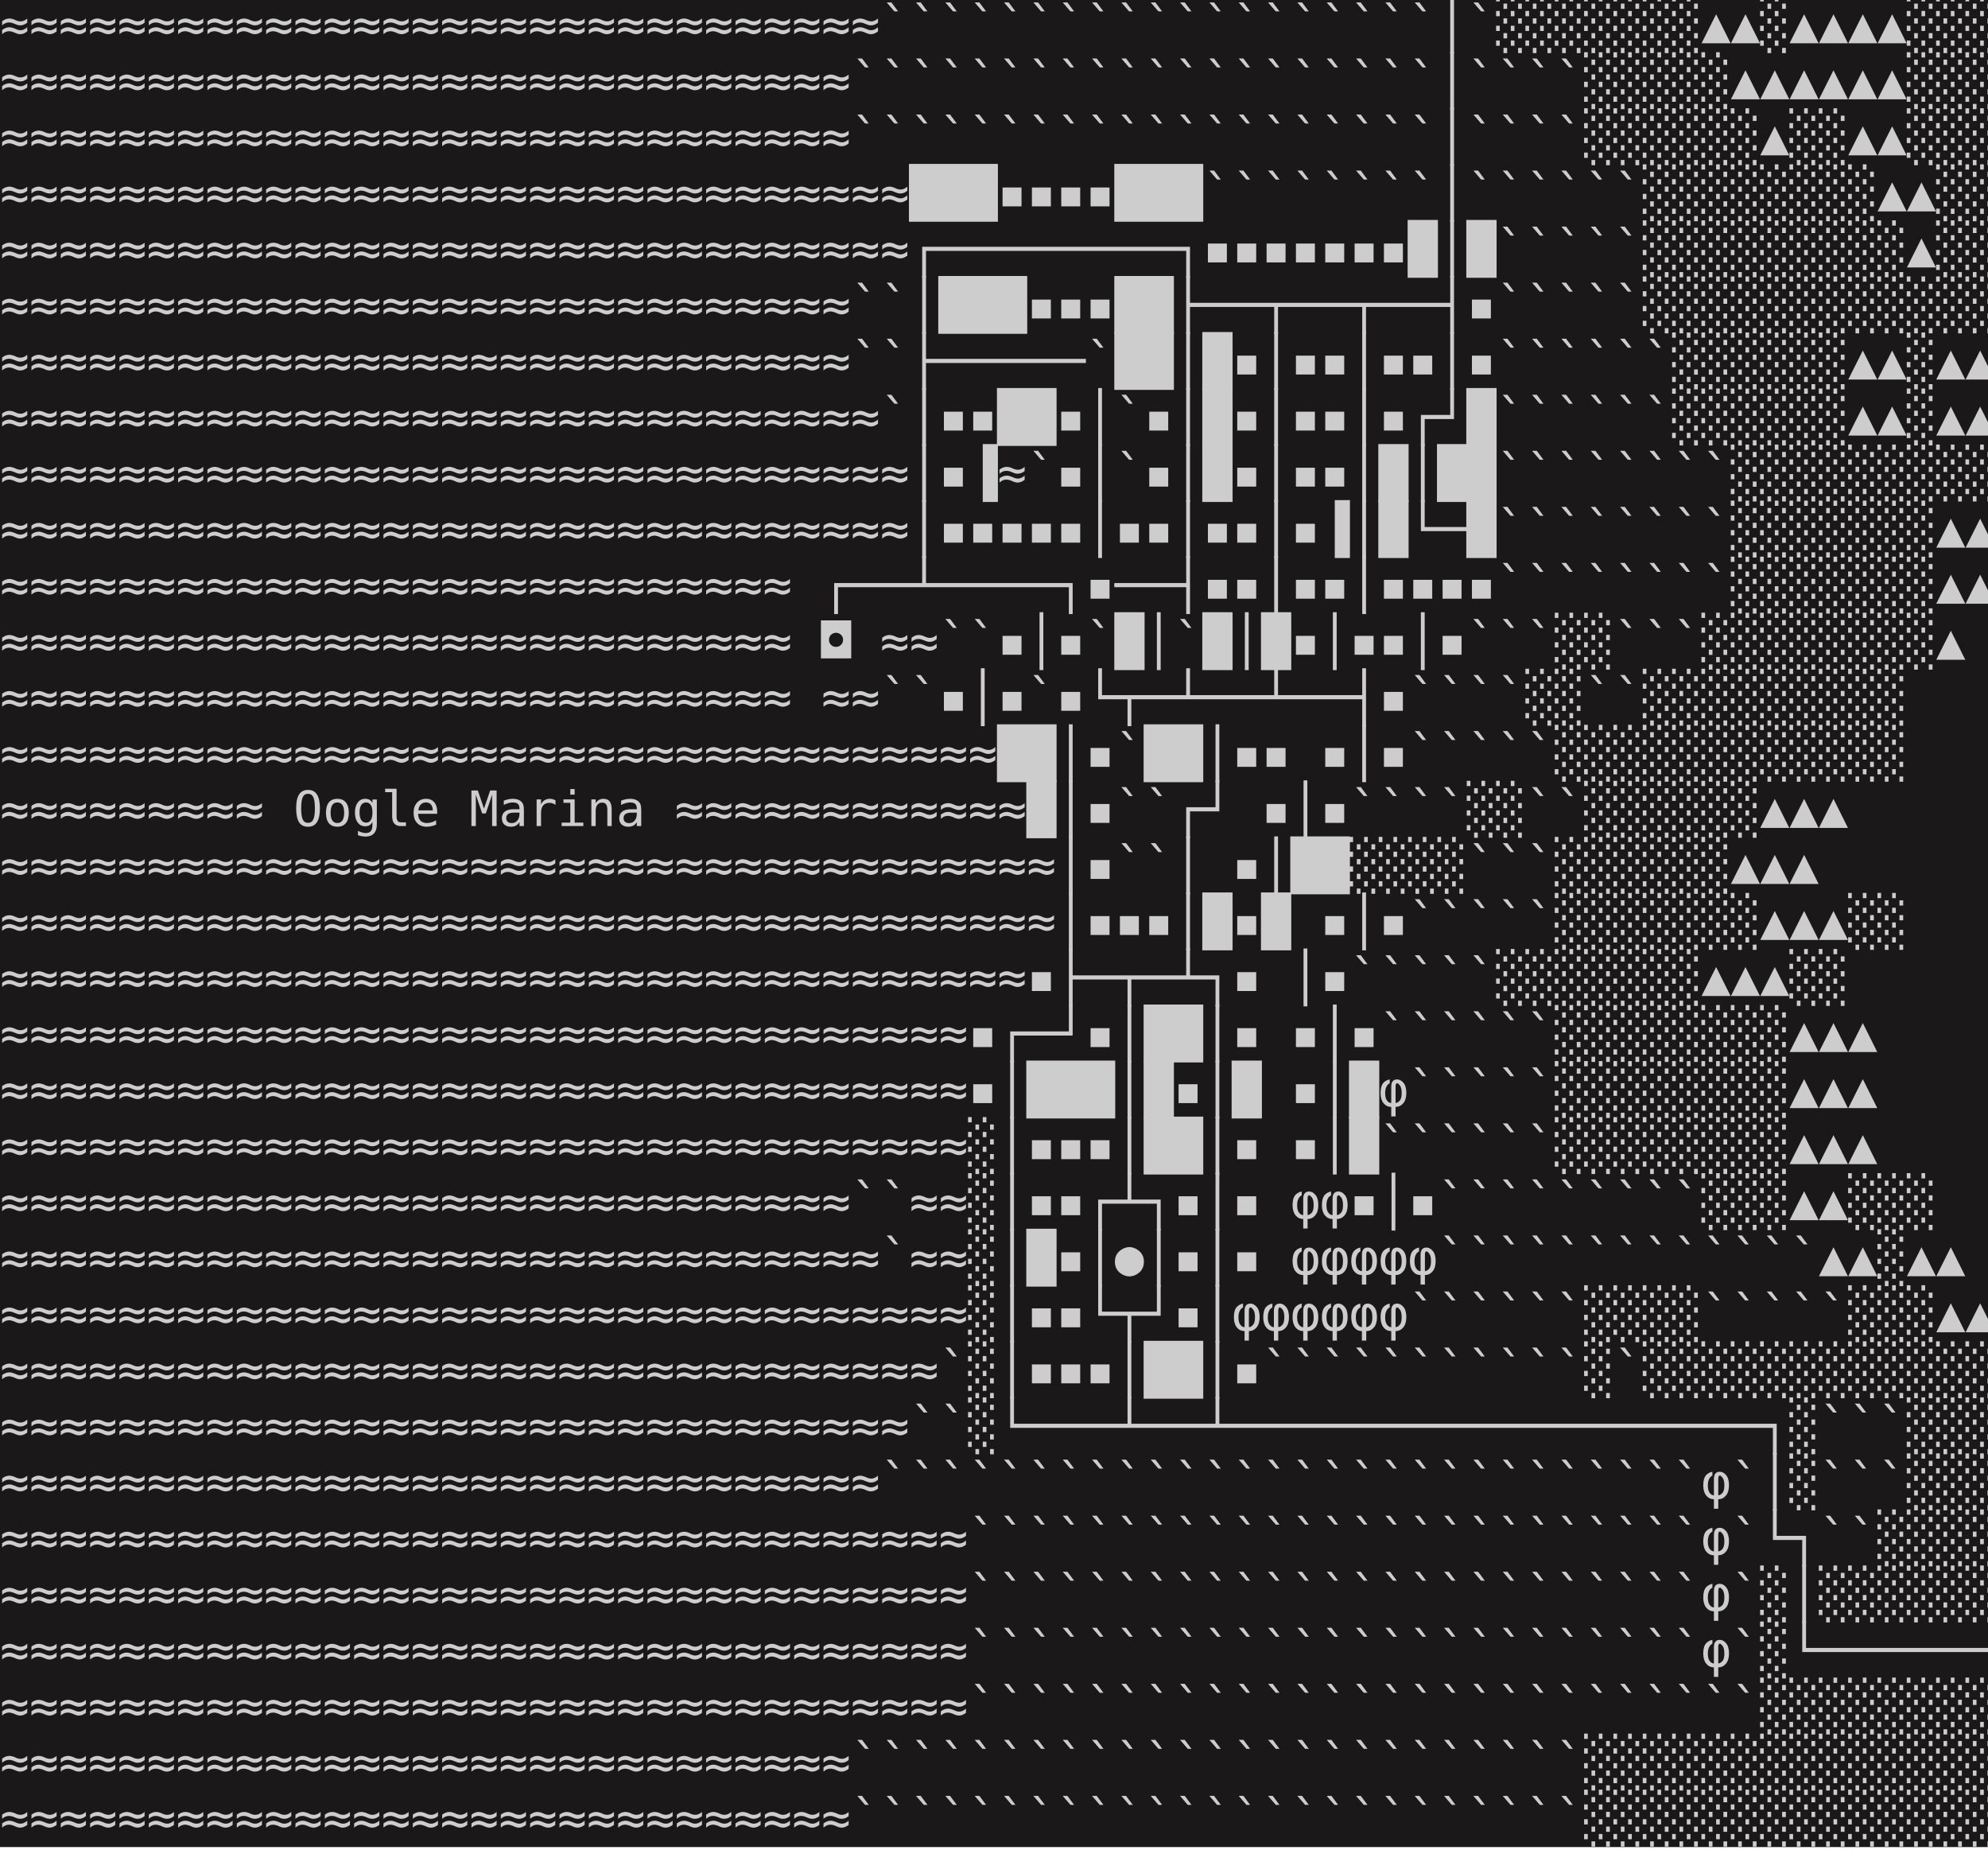
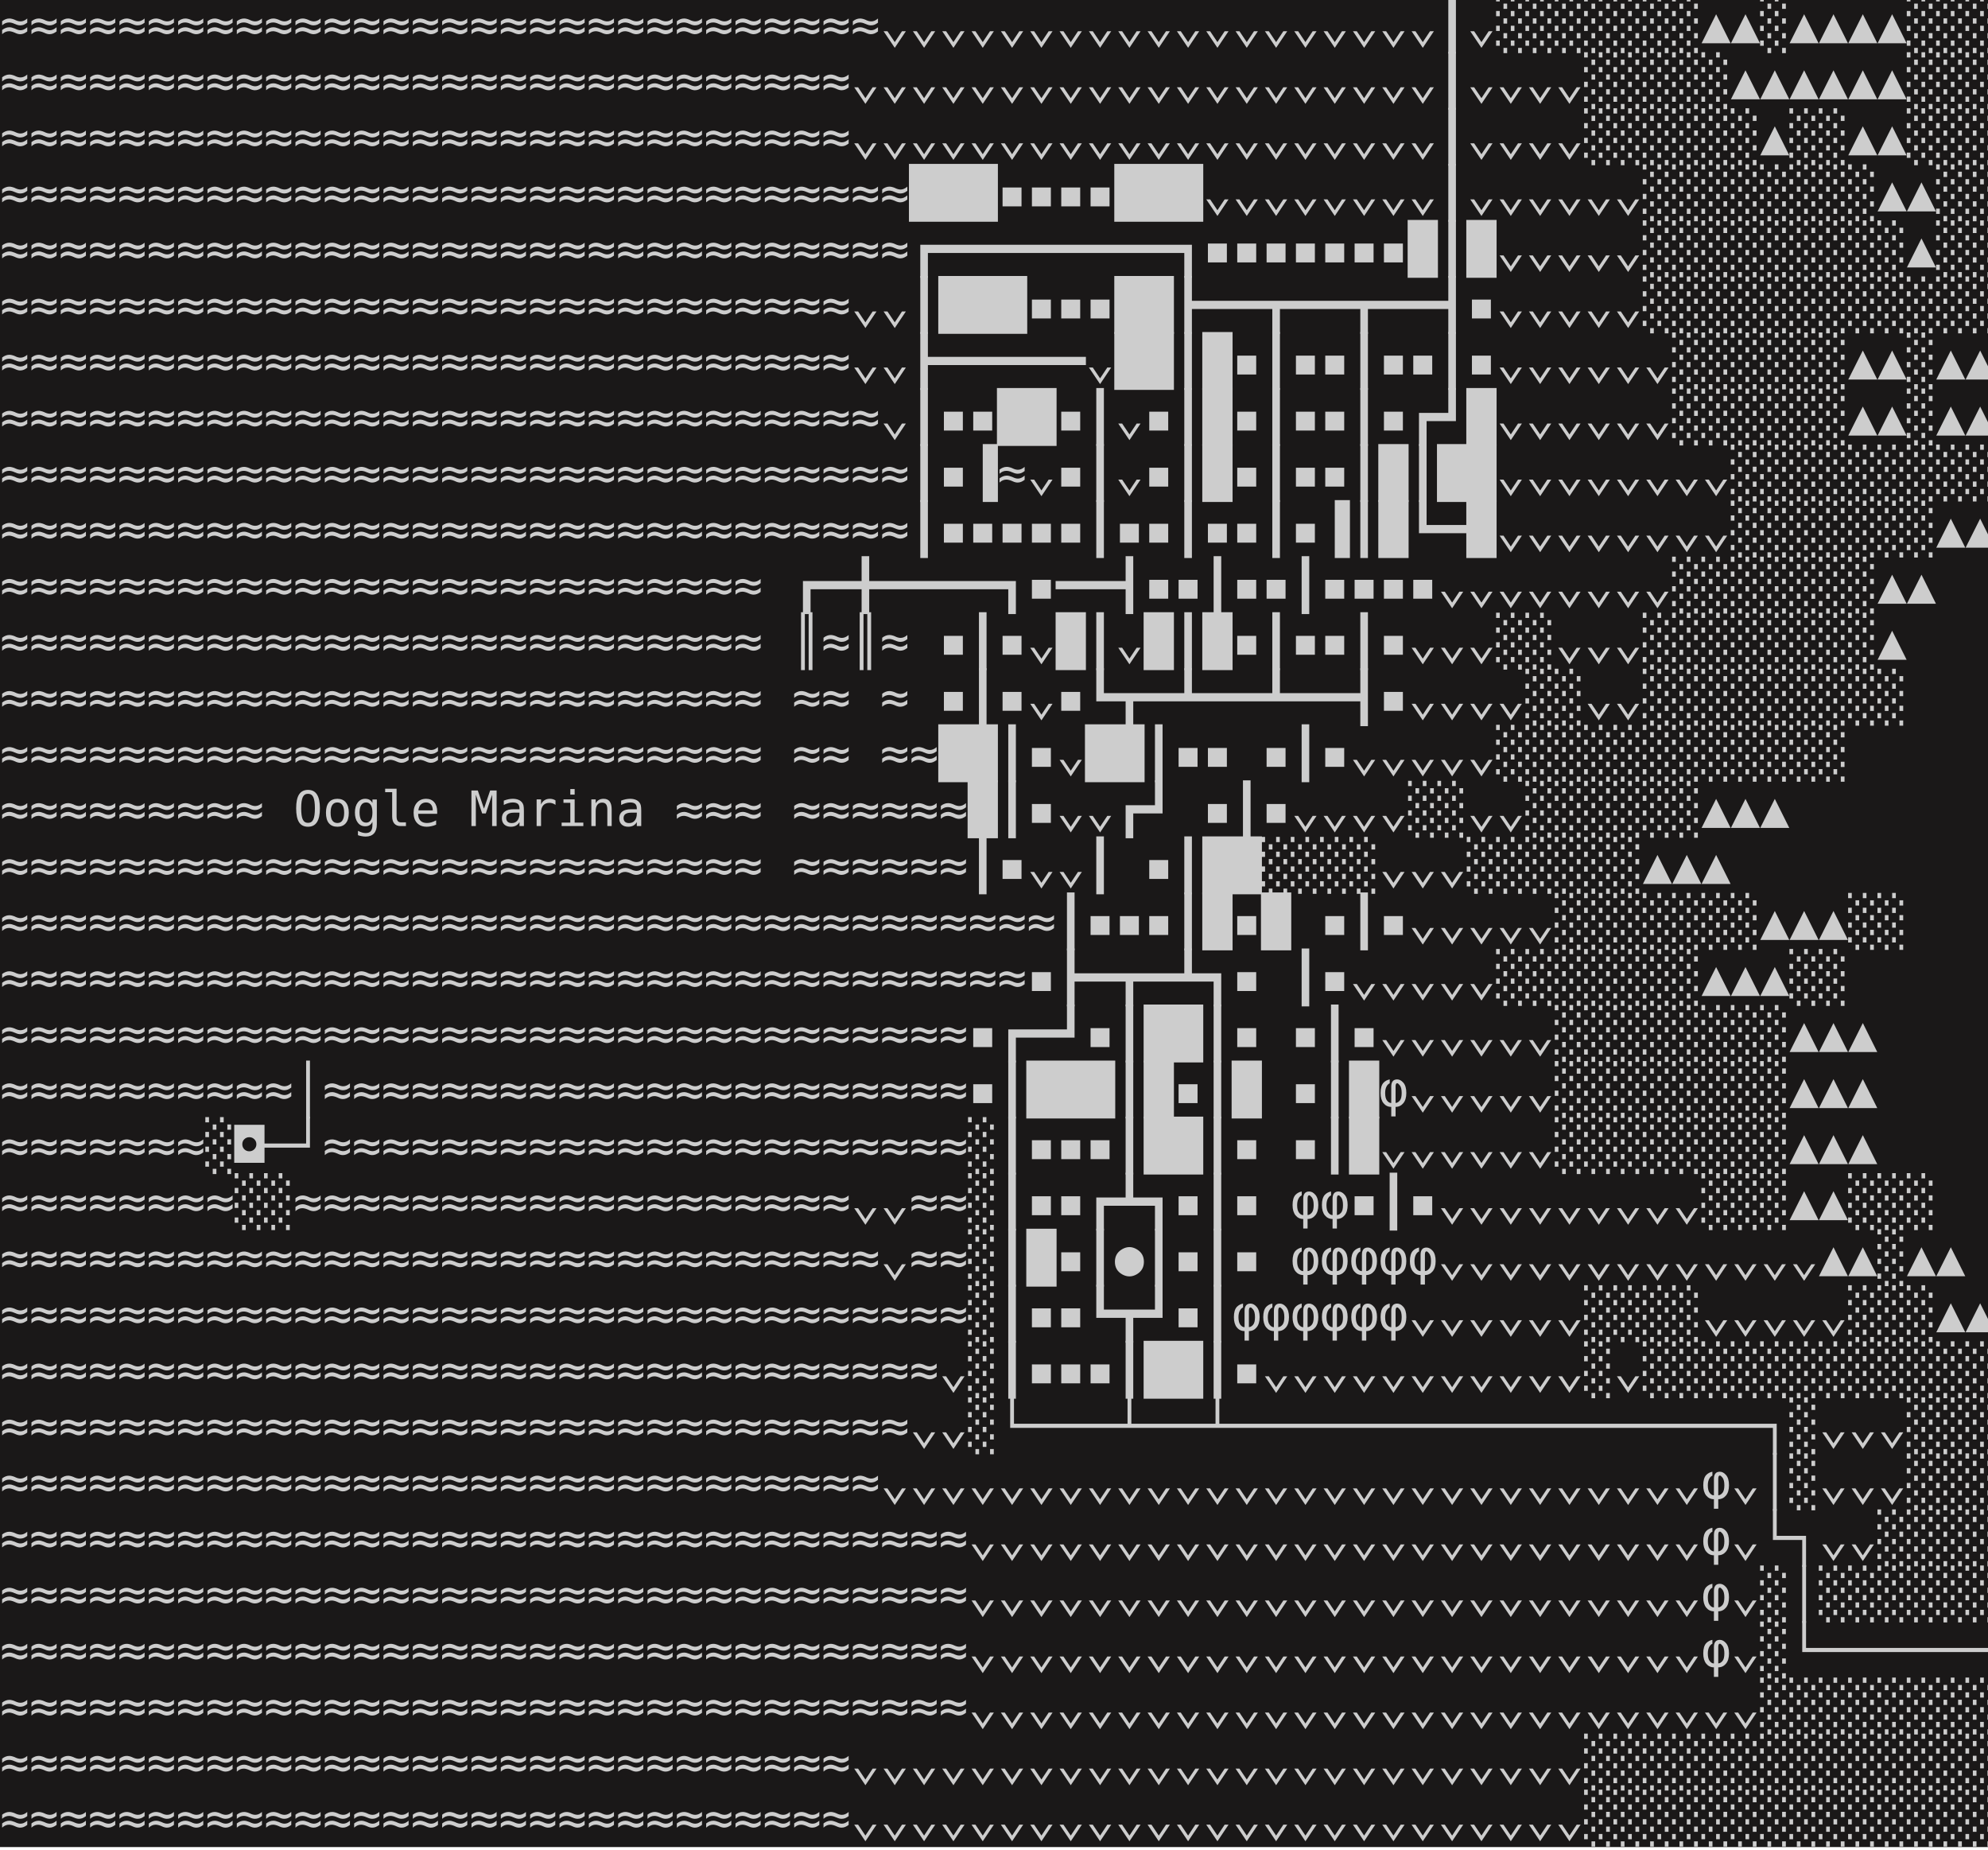
<svg xmlns="http://www.w3.org/2000/svg" version="1.1" width="408.0px" height="379.5px" viewBox="0 0 408.0 379.5" style="letter-spacing:0em;font-size:10px;font-family:'DejaVu Sans Mono';stroke:none">
  <text y="8.5" x="0.0" style="fill:#1a1818">████████████████████████████████████████████████████████████████████</text>
  <text y="20.0" x="0.0" style="fill:#1a1818">████████████████████████████████████████████████████████████████████</text>
  <text y="31.5" x="0.0" style="fill:#1a1818">████████████████████████████████████████████████████████████████████</text>
  <text y="43.0" x="0.0" style="fill:#1a1818">████████████████████████████████████████████████████████████████████</text>
  <text y="54.5" x="0.0" style="fill:#1a1818">████████████████████████████████████████████████████████████████████</text>
  <text y="66.0" x="0.0" style="fill:#1a1818">████████████████████████████████████████████████████████████████████</text>
  <text y="77.5" x="0.0" style="fill:#1a1818">████████████████████████████████████████████████████████████████████</text>
  <text y="89.0" x="0.0" style="fill:#1a1818">████████████████████████████████████████████████████████████████████</text>
  <text y="100.5" x="0.0" style="fill:#1a1818">████████████████████████████████████████████████████████████████████</text>
  <text y="112.0" x="0.0" style="fill:#1a1818">████████████████████████████████████████████████████████████████████</text>
  <text y="123.5" x="0.0" style="fill:#1a1818">████████████████████████████████████████████████████████████████████</text>
  <text y="135.0" x="0.0" style="fill:#1a1818">████████████████████████████████████████████████████████████████████</text>
  <text y="146.5" x="0.0" style="fill:#1a1818">████████████████████████████████████████████████████████████████████</text>
  <text y="158.0" x="0.0" style="fill:#1a1818">████████████████████████████████████████████████████████████████████</text>
  <text y="169.5" x="0.0" style="fill:#1a1818">████████████████████████████████████████████████████████████████████</text>
  <text y="181.0" x="0.0" style="fill:#1a1818">████████████████████████████████████████████████████████████████████</text>
  <text y="192.5" x="0.0" style="fill:#1a1818">████████████████████████████████████████████████████████████████████</text>
  <text y="204.0" x="0.0" style="fill:#1a1818">████████████████████████████████████████████████████████████████████</text>
  <text y="215.5" x="0.0" style="fill:#1a1818">████████████████████████████████████████████████████████████████████</text>
  <text y="227.0" x="0.0" style="fill:#1a1818">████████████████████████████████████████████████████████████████████</text>
  <text y="238.5" x="0.0" style="fill:#1a1818">████████████████████████████████████████████████████████████████████</text>
  <text y="250.0" x="0.0" style="fill:#1a1818">████████████████████████████████████████████████████████████████████</text>
  <text y="261.5" x="0.0" style="fill:#1a1818">████████████████████████████████████████████████████████████████████</text>
  <text y="273.0" x="0.0" style="fill:#1a1818">████████████████████████████████████████████████████████████████████</text>
  <text y="284.5" x="0.0" style="fill:#1a1818">████████████████████████████████████████████████████████████████████</text>
  <text y="296.0" x="0.0" style="fill:#1a1818">████████████████████████████████████████████████████████████████████</text>
  <text y="307.5" x="0.0" style="fill:#1a1818">████████████████████████████████████████████████████████████████████</text>
  <text y="319.0" x="0.0" style="fill:#1a1818">████████████████████████████████████████████████████████████████████</text>
  <text y="330.5" x="0.0" style="fill:#1a1818">████████████████████████████████████████████████████████████████████</text>
  <text y="342.0" x="0.0" style="fill:#1a1818">████████████████████████████████████████████████████████████████████</text>
  <text y="353.5" x="0.0" style="fill:#1a1818">████████████████████████████████████████████████████████████████████</text>
  <text y="365.0" x="0.0" style="fill:#1a1818">████████████████████████████████████████████████████████████████████</text>
  <text y="376.5" x="0.0" style="fill:#1a1818">████████████████████████████████████████████████████████████████████</text>
-   <text y="8.5" x="0.0" style="fill:#cdcdcd">≈≈≈≈≈≈≈≈≈≈≈≈≈≈≈≈≈≈≈≈≈≈≈≈≈≈≈≈≈≈```````````````````│`░░░░░░░▲▲░▲▲▲▲░░░</text>
-   <text y="20.0" x="0.0" style="fill:#cdcdcd">≈≈≈≈≈≈≈≈≈≈≈≈≈≈≈≈≈≈≈≈≈≈≈≈≈≈≈≈≈````````````````````│````░░░░░▲▲▲▲▲▲░░░</text>
-   <text y="31.5" x="0.0" style="fill:#cdcdcd">≈≈≈≈≈≈≈≈≈≈≈≈≈≈≈≈≈≈≈≈≈≈≈≈≈≈≈≈≈````````````````````│````░░░░░░▲░░▲▲░░░</text>
-   <text y="43.0" x="0.0" style="fill:#cdcdcd">≈≈≈≈≈≈≈≈≈≈≈≈≈≈≈≈≈≈≈≈≈≈≈≈≈≈≈≈≈≈≈███▪▪▪▪███````````│``````░░░░░░░░▲▲░░</text>
-   <text y="54.5" x="0.0" style="fill:#cdcdcd">≈≈≈≈≈≈≈≈≈≈≈≈≈≈≈≈≈≈≈≈≈≈≈≈≈≈≈≈≈≈≈┌────────┐▪▪▪▪▪▪▪█│█`````░░░░░░░░░▲░░</text>
-   <text y="66.0" x="0.0" style="fill:#cdcdcd">≈≈≈≈≈≈≈≈≈≈≈≈≈≈≈≈≈≈≈≈≈≈≈≈≈≈≈≈≈``│███▪▪▪██├──┬──┬──┤▪`````░░░░░░░░░░░░</text>
-   <text y="77.5" x="0.0" style="fill:#cdcdcd">≈≈≈≈≈≈≈≈≈≈≈≈≈≈≈≈≈≈≈≈≈≈≈≈≈≈≈≈≈``├─────`██│█▪│▪▪│▪▪│▪``````░░░░░░▲▲░▲▲</text>
-   <text y="89.0" x="0.0" style="fill:#cdcdcd">≈≈≈≈≈≈≈≈≈≈≈≈≈≈≈≈≈≈≈≈≈≈≈≈≈≈≈≈≈≈`│▪▪██▪│`▪│█▪│▪▪│▪┌┘█``````░░░░░░▲▲░▲▲</text>
-   <text y="100.5" x="0.0" style="fill:#cdcdcd">≈≈≈≈≈≈≈≈≈≈≈≈≈≈≈≈≈≈≈≈≈≈≈≈≈≈≈≈≈≈≈│▪▐≈`▪│`▪│█▪│▪▪│█│██````````░░░░░░░░░</text>
-   <text y="112.0" x="0.0" style="fill:#cdcdcd">≈≈≈≈≈≈≈≈≈≈≈≈≈≈≈≈≈≈≈≈≈≈≈≈≈≈≈≈≈≈≈│▪▪▪▪▪│▪▪│▪▪│▪▐│█└─█````````░░░░░░░▲▲</text>
-   <text y="123.5" x="0.0" style="fill:#cdcdcd">≈≈≈≈≈≈≈≈≈≈≈≈≈≈≈≈≈≈≈≈≈≈≈≈≈≈≈ ┌──┴────┐▪──┤▪▪│▪▪│▪▪▪▪````````░░░░░░░▲▲</text>
-   <text y="135.0" x="0.0" style="fill:#cdcdcd">≈≈≈≈≈≈≈≈≈≈≈≈≈≈≈≈≈≈≈≈≈≈≈≈≈≈≈ ◘  ≈≈``▪│▪`█│`█│█▪│▪▪│▪```░░```░░░░░░░░▲</text>
-   <text y="146.5" x="0.0" style="fill:#cdcdcd">≈≈≈≈≈≈≈≈≈≈≈≈≈≈≈≈≈≈≈≈≈≈≈≈≈≈≈    ≈≈``▪│▪`▪└┬─┴──┴──┤▪````░░``░░░░░░░░░</text>
-   <text y="158.0" x="0.0" style="fill:#cdcdcd">≈≈≈≈≈≈≈≈≈≈≈≈≈≈≈≈≈≈≈≈≈≈≈≈≈≈≈≈≈≈≈≈≈≈██│▪`██│▪▪    ▪│▪`````░░░░░░░░░░░░</text>
-   <text y="169.5" x="0.0" style="fill:#cdcdcd">≈≈≈≈≈≈≈≈≈ Oogle Marina ≈≈≈≈≈≈≈≈≈≈≈≈█│▪``┌┘      ▪│▪````░░``░░░░░░▲▲▲</text>
-   <text y="181.0" x="0.0" style="fill:#cdcdcd">≈≈≈≈≈≈≈≈≈≈≈≈≈≈≈≈≈≈≈≈≈≈≈≈≈≈≈≈≈≈≈≈≈≈≈≈│▪``│       ▪│██░░░░```░░░░░░▲▲▲</text>
-   <text y="192.5" x="0.0" style="fill:#cdcdcd">≈≈≈≈≈≈≈≈≈≈≈≈≈≈≈≈≈≈≈≈≈≈≈≈≈≈≈≈≈≈≈≈≈≈≈≈│▪▪▪│█▪█    ▪│▪`````░░░░░░░▲▲▲░░</text>
-   <text y="204.0" x="0.0" style="fill:#cdcdcd">≈≈≈≈≈≈≈≈≈≈≈≈≈≈≈≈≈≈≈≈≈≈≈≈≈≈≈≈≈≈≈≈≈≈≈▪├─┬─┴┐▪      │▪`````░░░░░░░▲▲▲░░</text>
-   <text y="215.5" x="0.0" style="fill:#cdcdcd">≈≈≈≈≈≈≈≈≈≈≈≈≈≈≈≈≈≈≈≈≈≈≈≈≈≈≈≈≈≈≈≈≈▪┌─┘▪│██│▪     ▪│▪``````░░░░░░░░▲▲▲</text>
-   <text y="227.0" x="0.0" style="fill:#cdcdcd">≈≈≈≈≈≈≈≈≈≈≈≈≈≈≈≈≈≈≈≈≈≈≈≈≈≈≈≈≈≈≈≈≈▪│███│█▪│█     ▪│█φ`````░░░░░░░░▲▲▲</text>
-   <text y="238.5" x="0.0" style="fill:#cdcdcd">≈≈≈≈≈≈≈≈≈≈≈≈≈≈≈≈≈≈≈≈≈≈≈≈≈≈≈≈≈≈≈≈≈░│▪▪▪│██│▪     ▪│█``````░░░░░░░░▲▲▲</text>
-   <text y="250.0" x="0.0" style="fill:#cdcdcd">≈≈≈≈≈≈≈≈≈≈≈≈≈≈≈≈≈≈≈≈≈≈≈≈≈≈≈≈≈``≈≈░│▪▪┌┴┐▪│▪   φφ▪│▪`````````░░░▲▲░░░</text>
-   <text y="261.5" x="0.0" style="fill:#cdcdcd">≈≈≈≈≈≈≈≈≈≈≈≈≈≈≈≈≈≈≈≈≈≈≈≈≈≈≈≈≈≈`≈≈░│█▪│●│▪│▪  φφφφφ`````````````▲▲░▲▲</text>
-   <text y="273.0" x="0.0" style="fill:#cdcdcd">≈≈≈≈≈≈≈≈≈≈≈≈≈≈≈≈≈≈≈≈≈≈≈≈≈≈≈≈≈≈≈≈≈░│▪▪└┬┘▪│φφφφφφ``````░░░░`````░░░▲▲</text>
-   <text y="284.5" x="0.0" style="fill:#cdcdcd">≈≈≈≈≈≈≈≈≈≈≈≈≈≈≈≈≈≈≈≈≈≈≈≈≈≈≈≈≈≈≈≈`░│▪▪▪│██│▪```````````░`░░░░░░░░░░░░</text>
-   <text y="296.0" x="0.0" style="fill:#cdcdcd">≈≈≈≈≈≈≈≈≈≈≈≈≈≈≈≈≈≈≈≈≈≈≈≈≈≈≈≈≈≈≈``░└───┴──┴──────────────────┐░```░░░</text>
-   <text y="307.5" x="0.0" style="fill:#cdcdcd">≈≈≈≈≈≈≈≈≈≈≈≈≈≈≈≈≈≈≈≈≈≈≈≈≈≈≈≈≈≈````````````````````````````φ`│░```░░░</text>
-   <text y="319.0" x="0.0" style="fill:#cdcdcd">≈≈≈≈≈≈≈≈≈≈≈≈≈≈≈≈≈≈≈≈≈≈≈≈≈≈≈≈≈≈≈≈≈`````````````````````````φ`└┐``░░░░</text>
-   <text y="330.5" x="0.0" style="fill:#cdcdcd">≈≈≈≈≈≈≈≈≈≈≈≈≈≈≈≈≈≈≈≈≈≈≈≈≈≈≈≈≈≈≈≈≈`````````````````````````φ`░│░░░░░░</text>
-   <text y="342.0" x="0.0" style="fill:#cdcdcd">≈≈≈≈≈≈≈≈≈≈≈≈≈≈≈≈≈≈≈≈≈≈≈≈≈≈≈≈≈≈≈≈≈`````````````````````````φ`░└──────</text>
-   <text y="353.5" x="0.0" style="fill:#cdcdcd">≈≈≈≈≈≈≈≈≈≈≈≈≈≈≈≈≈≈≈≈≈≈≈≈≈≈≈≈≈≈≈≈≈```````````````````````````░░░░░░░░</text>
-   <text y="365.0" x="0.0" style="fill:#cdcdcd">≈≈≈≈≈≈≈≈≈≈≈≈≈≈≈≈≈≈≈≈≈≈≈≈≈≈≈≈≈`````````````````````````░░░░░░░░░░░░░░</text>
-   <text y="376.5" x="0.0" style="fill:#cdcdcd">≈≈≈≈≈≈≈≈≈≈≈≈≈≈≈≈≈≈≈≈≈≈≈≈≈≈≈≈≈`````````````````````````░░░░░░░░░░░░░░</text>
+   <text y="8.5" x="0.0" style="fill:#cdcdcd">≈≈≈≈≈≈≈≈≈≈≈≈≈≈≈≈≈≈≈≈≈≈≈≈≈≈≈≈≈≈⌄⌄⌄⌄⌄⌄⌄⌄⌄⌄⌄⌄⌄⌄⌄⌄⌄⌄⌄┃⌄░░░░░░░▲▲░▲▲▲▲░░░</text>
+   <text y="20.0" x="0.0" style="fill:#cdcdcd">≈≈≈≈≈≈≈≈≈≈≈≈≈≈≈≈≈≈≈≈≈≈≈≈≈≈≈≈≈⌄⌄⌄⌄⌄⌄⌄⌄⌄⌄⌄⌄⌄⌄⌄⌄⌄⌄⌄⌄┃⌄⌄⌄⌄░░░░░▲▲▲▲▲▲░░░</text>
+   <text y="31.5" x="0.0" style="fill:#cdcdcd">≈≈≈≈≈≈≈≈≈≈≈≈≈≈≈≈≈≈≈≈≈≈≈≈≈≈≈≈≈⌄⌄⌄⌄⌄⌄⌄⌄⌄⌄⌄⌄⌄⌄⌄⌄⌄⌄⌄⌄┃⌄⌄⌄⌄░░░░░░▲░░▲▲░░░</text>
+   <text y="43.0" x="0.0" style="fill:#cdcdcd">≈≈≈≈≈≈≈≈≈≈≈≈≈≈≈≈≈≈≈≈≈≈≈≈≈≈≈≈≈≈≈███▪▪▪▪███⌄⌄⌄⌄⌄⌄⌄⌄┃⌄⌄⌄⌄⌄⌄░░░░░░░░▲▲░░</text>
+   <text y="54.5" x="0.0" style="fill:#cdcdcd">≈≈≈≈≈≈≈≈≈≈≈≈≈≈≈≈≈≈≈≈≈≈≈≈≈≈≈≈≈≈≈┏━━━━━━━━┓▪▪▪▪▪▪▪█┃█⌄⌄⌄⌄⌄░░░░░░░░░▲░░</text>
+   <text y="66.0" x="0.0" style="fill:#cdcdcd">≈≈≈≈≈≈≈≈≈≈≈≈≈≈≈≈≈≈≈≈≈≈≈≈≈≈≈≈≈⌄⌄┃███▪▪▪██┣━━┳━━┳━━┫▪⌄⌄⌄⌄⌄░░░░░░░░░░░░</text>
+   <text y="77.5" x="0.0" style="fill:#cdcdcd">≈≈≈≈≈≈≈≈≈≈≈≈≈≈≈≈≈≈≈≈≈≈≈≈≈≈≈≈≈⌄⌄┣━━━━━⌄██┃█▪┃▪▪┃▪▪┃▪⌄⌄⌄⌄⌄⌄░░░░░░▲▲░▲▲</text>
+   <text y="89.0" x="0.0" style="fill:#cdcdcd">≈≈≈≈≈≈≈≈≈≈≈≈≈≈≈≈≈≈≈≈≈≈≈≈≈≈≈≈≈≈⌄┃▪▪██▪┃⌄▪┃█▪┃▪▪┃▪┏┛█⌄⌄⌄⌄⌄⌄░░░░░░▲▲░▲▲</text>
+   <text y="100.5" x="0.0" style="fill:#cdcdcd">≈≈≈≈≈≈≈≈≈≈≈≈≈≈≈≈≈≈≈≈≈≈≈≈≈≈≈≈≈≈≈┃▪▐≈⌄▪┃⌄▪┃█▪┃▪▪┃█┃██⌄⌄⌄⌄⌄⌄⌄⌄░░░░░░░░░</text>
+   <text y="112.0" x="0.0" style="fill:#cdcdcd">≈≈≈≈≈≈≈≈≈≈≈≈≈≈≈≈≈≈≈≈≈≈≈≈≈≈≈≈≈≈≈┃▪▪▪▪▪┃▪▪┃▪▪┃▪▐┃█┗━█⌄⌄⌄⌄⌄⌄⌄⌄░░░░░░░▲▲</text>
+   <text y="123.5" x="0.0" style="fill:#cdcdcd">≈≈≈≈≈≈≈≈≈≈≈≈≈≈≈≈≈≈≈≈≈≈≈≈≈≈   ┏━╋━━━━┓▪━━┫▪▪┃▪▪┃▪▪▪▪⌄⌄⌄⌄⌄⌄⌄⌄░░░░░░░▲▲</text>
+   <text y="135.0" x="0.0" style="fill:#cdcdcd">≈≈≈≈≈≈≈≈≈≈≈≈≈≈≈≈≈≈≈≈≈≈≈≈≈≈   ║≈║≈  ▪┃▪⌄█┃⌄█┃█▪┃▪▪┃▪⌄⌄⌄░░⌄⌄⌄░░░░░░░░▲</text>
+   <text y="146.5" x="0.0" style="fill:#cdcdcd">≈≈≈≈≈≈≈≈≈≈≈≈≈≈≈≈≈≈≈≈≈≈≈≈≈≈   ≈≈ ≈  ▪┃▪⌄▪┗┳━┻━━┻━━┫▪⌄⌄⌄⌄░░⌄⌄░░░░░░░░░</text>
+   <text y="158.0" x="0.0" style="fill:#cdcdcd">≈≈≈≈≈≈≈≈≈≈≈≈≈≈≈≈≈≈≈≈≈≈≈≈≈≈   ≈≈ ≈≈██┃▪⌄██┃▪▪    ▪┃▪⌄⌄⌄⌄⌄░░░░░░░░░░░░</text>
+   <text y="169.5" x="0.0" style="fill:#cdcdcd">≈≈≈≈≈≈≈≈≈ Oogle Marina ≈≈≈   ≈≈≈≈≈≈█┃▪⌄⌄┏┛      ▪┃▪⌄⌄⌄⌄░░⌄⌄░░░░░░▲▲▲</text>
+   <text y="181.0" x="0.0" style="fill:#cdcdcd">≈≈≈≈≈≈≈≈≈≈≈≈≈≈≈≈≈≈≈≈≈≈≈≈≈≈    ≈≈≈≈≈≈┃▪⌄⌄┃       ▪┃██░░░░⌄⌄⌄░░░░░░▲▲▲</text>
+   <text y="192.5" x="0.0" style="fill:#cdcdcd">≈≈≈≈≈≈≈≈≈≈≈≈≈≈≈≈≈≈≈≈≈≈≈≈≈≈≈≈≈≈≈≈≈≈≈≈┃▪▪▪┃█▪█    ▪┃▪⌄⌄⌄⌄⌄░░░░░░░▲▲▲░░</text>
+   <text y="204.0" x="0.0" style="fill:#cdcdcd">≈≈≈≈≈≈≈≈≈≈≈≈≈≈≈≈≈≈≈≈≈≈≈≈≈≈≈≈≈≈≈≈≈≈≈▪┣━┳━┻┓▪      ┃▪⌄⌄⌄⌄⌄░░░░░░░▲▲▲░░</text>
+   <text y="215.5" x="0.0" style="fill:#cdcdcd">≈≈≈≈≈≈≈≈≈≈≈≈≈≈≈≈≈≈≈≈≈≈≈≈≈≈≈≈≈≈≈≈≈▪┏━┛▪┃██┃▪     ▪┃▪⌄⌄⌄⌄⌄⌄░░░░░░░░▲▲▲</text>
+   <text y="227.0" x="0.0" style="fill:#cdcdcd">≈≈≈≈≈≈≈≈≈≈│≈≈≈≈≈≈≈≈≈≈≈≈≈≈≈≈≈≈≈≈≈≈▪┃███┃█▪┃█     ▪┃█φ⌄⌄⌄⌄⌄░░░░░░░░▲▲▲</text>
+   <text y="238.5" x="0.0" style="fill:#cdcdcd">≈≈≈≈≈≈≈░◘─┘≈≈≈≈≈≈≈≈≈≈≈≈≈≈≈≈≈≈≈≈≈≈░┃▪▪▪┃██┃▪     ▪┃█⌄⌄⌄⌄⌄⌄░░░░░░░░▲▲▲</text>
+   <text y="250.0" x="0.0" style="fill:#cdcdcd">≈≈≈≈≈≈≈≈░░≈≈≈≈≈≈≈≈≈≈≈≈≈≈≈≈≈≈≈⌄⌄≈≈░┃▪▪┏┻┓▪┃▪   φφ▪┃▪⌄⌄⌄⌄⌄⌄⌄⌄⌄░░░▲▲░░░</text>
+   <text y="261.5" x="0.0" style="fill:#cdcdcd">≈≈≈≈≈≈≈≈≈≈≈≈≈≈≈≈≈≈≈≈≈≈≈≈≈≈≈≈≈≈⌄≈≈░┃█▪┃●┃▪┃▪  φφφφφ⌄⌄⌄⌄⌄⌄⌄⌄⌄⌄⌄⌄⌄▲▲░▲▲</text>
+   <text y="273.0" x="0.0" style="fill:#cdcdcd">≈≈≈≈≈≈≈≈≈≈≈≈≈≈≈≈≈≈≈≈≈≈≈≈≈≈≈≈≈≈≈≈≈░┃▪▪┗┳┛▪┃φφφφφφ⌄⌄⌄⌄⌄⌄░░░░⌄⌄⌄⌄⌄░░░▲▲</text>
+   <text y="284.5" x="0.0" style="fill:#cdcdcd">≈≈≈≈≈≈≈≈≈≈≈≈≈≈≈≈≈≈≈≈≈≈≈≈≈≈≈≈≈≈≈≈⌄░┃▪▪▪┃██┃▪⌄⌄⌄⌄⌄⌄⌄⌄⌄⌄⌄░⌄░░░░░░░░░░░░</text>
+   <text y="296.0" x="0.0" style="fill:#cdcdcd">≈≈≈≈≈≈≈≈≈≈≈≈≈≈≈≈≈≈≈≈≈≈≈≈≈≈≈≈≈≈≈⌄⌄░└───┴──┴──────────────────┐░⌄⌄⌄░░░</text>
+   <text y="307.5" x="0.0" style="fill:#cdcdcd">≈≈≈≈≈≈≈≈≈≈≈≈≈≈≈≈≈≈≈≈≈≈≈≈≈≈≈≈≈≈⌄⌄⌄⌄⌄⌄⌄⌄⌄⌄⌄⌄⌄⌄⌄⌄⌄⌄⌄⌄⌄⌄⌄⌄⌄⌄⌄⌄φ⌄│░⌄⌄⌄░░░</text>
+   <text y="319.0" x="0.0" style="fill:#cdcdcd">≈≈≈≈≈≈≈≈≈≈≈≈≈≈≈≈≈≈≈≈≈≈≈≈≈≈≈≈≈≈≈≈≈⌄⌄⌄⌄⌄⌄⌄⌄⌄⌄⌄⌄⌄⌄⌄⌄⌄⌄⌄⌄⌄⌄⌄⌄⌄φ⌄└┐⌄⌄░░░░</text>
+   <text y="330.5" x="0.0" style="fill:#cdcdcd">≈≈≈≈≈≈≈≈≈≈≈≈≈≈≈≈≈≈≈≈≈≈≈≈≈≈≈≈≈≈≈≈≈⌄⌄⌄⌄⌄⌄⌄⌄⌄⌄⌄⌄⌄⌄⌄⌄⌄⌄⌄⌄⌄⌄⌄⌄⌄φ⌄░│░░░░░░</text>
+   <text y="342.0" x="0.0" style="fill:#cdcdcd">≈≈≈≈≈≈≈≈≈≈≈≈≈≈≈≈≈≈≈≈≈≈≈≈≈≈≈≈≈≈≈≈≈⌄⌄⌄⌄⌄⌄⌄⌄⌄⌄⌄⌄⌄⌄⌄⌄⌄⌄⌄⌄⌄⌄⌄⌄⌄φ⌄░└──────</text>
+   <text y="353.5" x="0.0" style="fill:#cdcdcd">≈≈≈≈≈≈≈≈≈≈≈≈≈≈≈≈≈≈≈≈≈≈≈≈≈≈≈≈≈≈≈≈≈⌄⌄⌄⌄⌄⌄⌄⌄⌄⌄⌄⌄⌄⌄⌄⌄⌄⌄⌄⌄⌄⌄⌄⌄⌄⌄⌄░░░░░░░░</text>
+   <text y="365.0" x="0.0" style="fill:#cdcdcd">≈≈≈≈≈≈≈≈≈≈≈≈≈≈≈≈≈≈≈≈≈≈≈≈≈≈≈≈≈⌄⌄⌄⌄⌄⌄⌄⌄⌄⌄⌄⌄⌄⌄⌄⌄⌄⌄⌄⌄⌄⌄⌄⌄⌄░░░░░░░░░░░░░░</text>
+   <text y="376.5" x="0.0" style="fill:#cdcdcd">≈≈≈≈≈≈≈≈≈≈≈≈≈≈≈≈≈≈≈≈≈≈≈≈≈≈≈≈≈⌄⌄⌄⌄⌄⌄⌄⌄⌄⌄⌄⌄⌄⌄⌄⌄⌄⌄⌄⌄⌄⌄⌄⌄⌄░░░░░░░░░░░░░░</text>
</svg>
